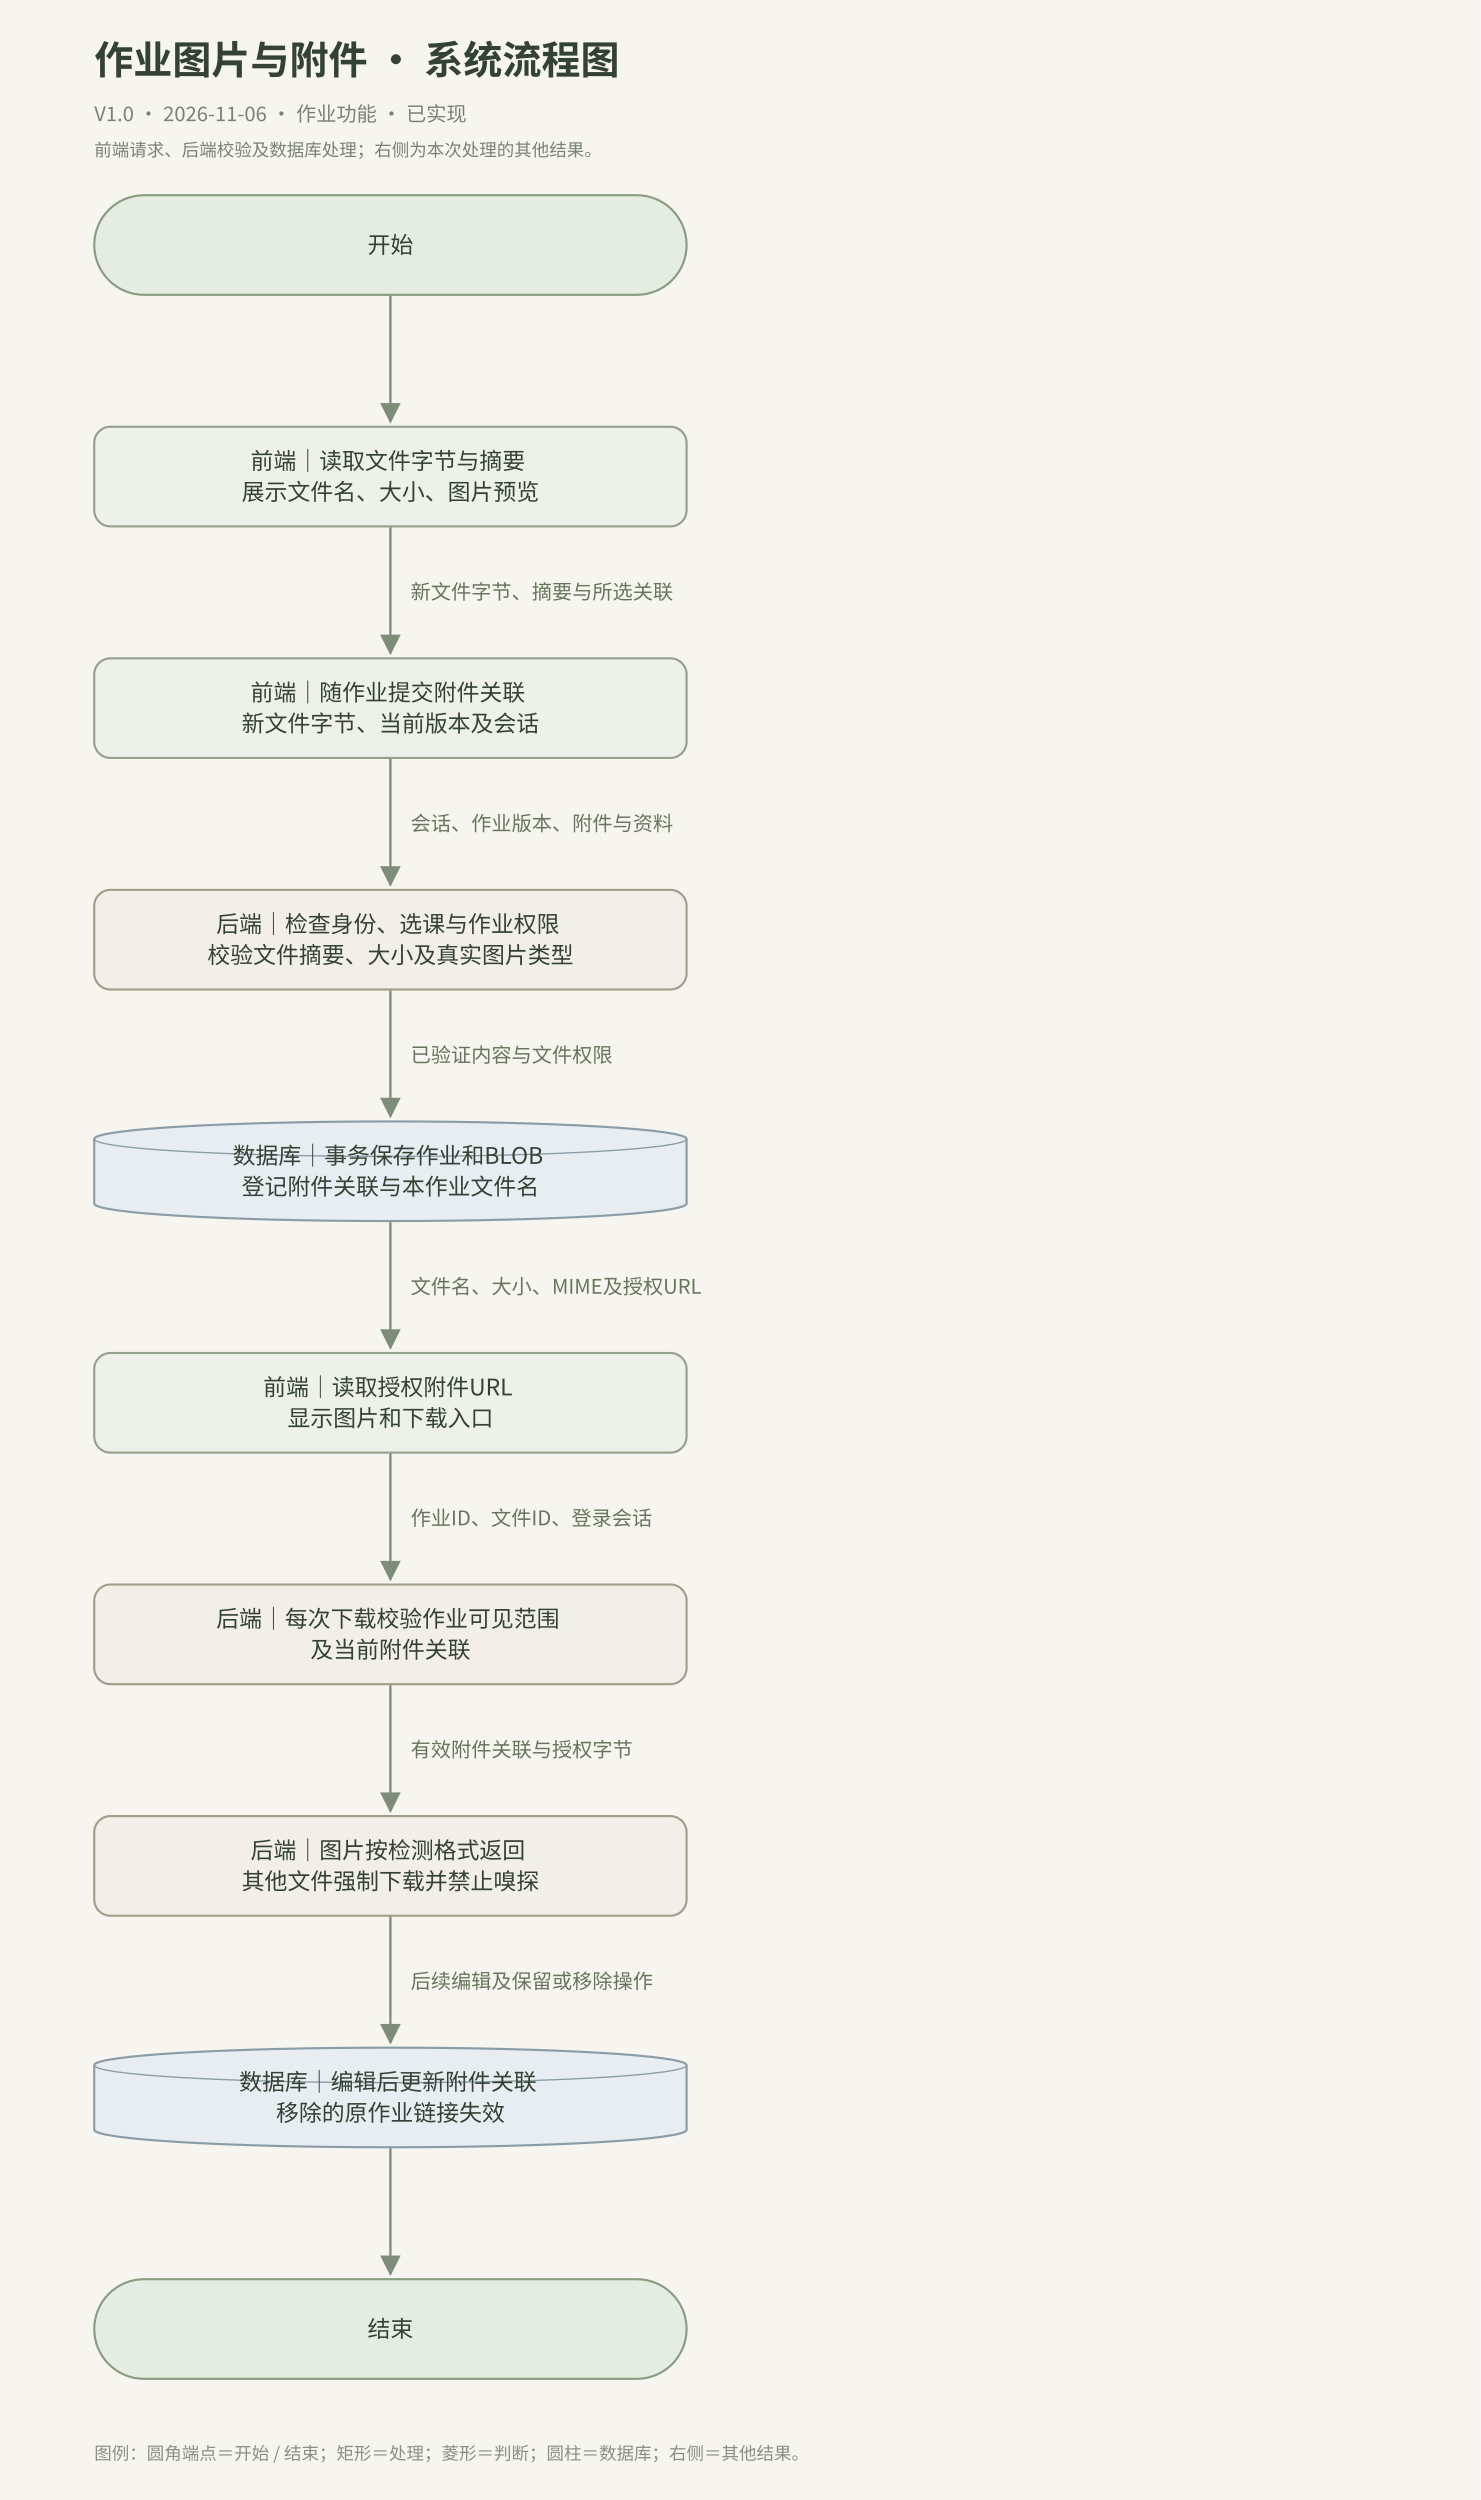
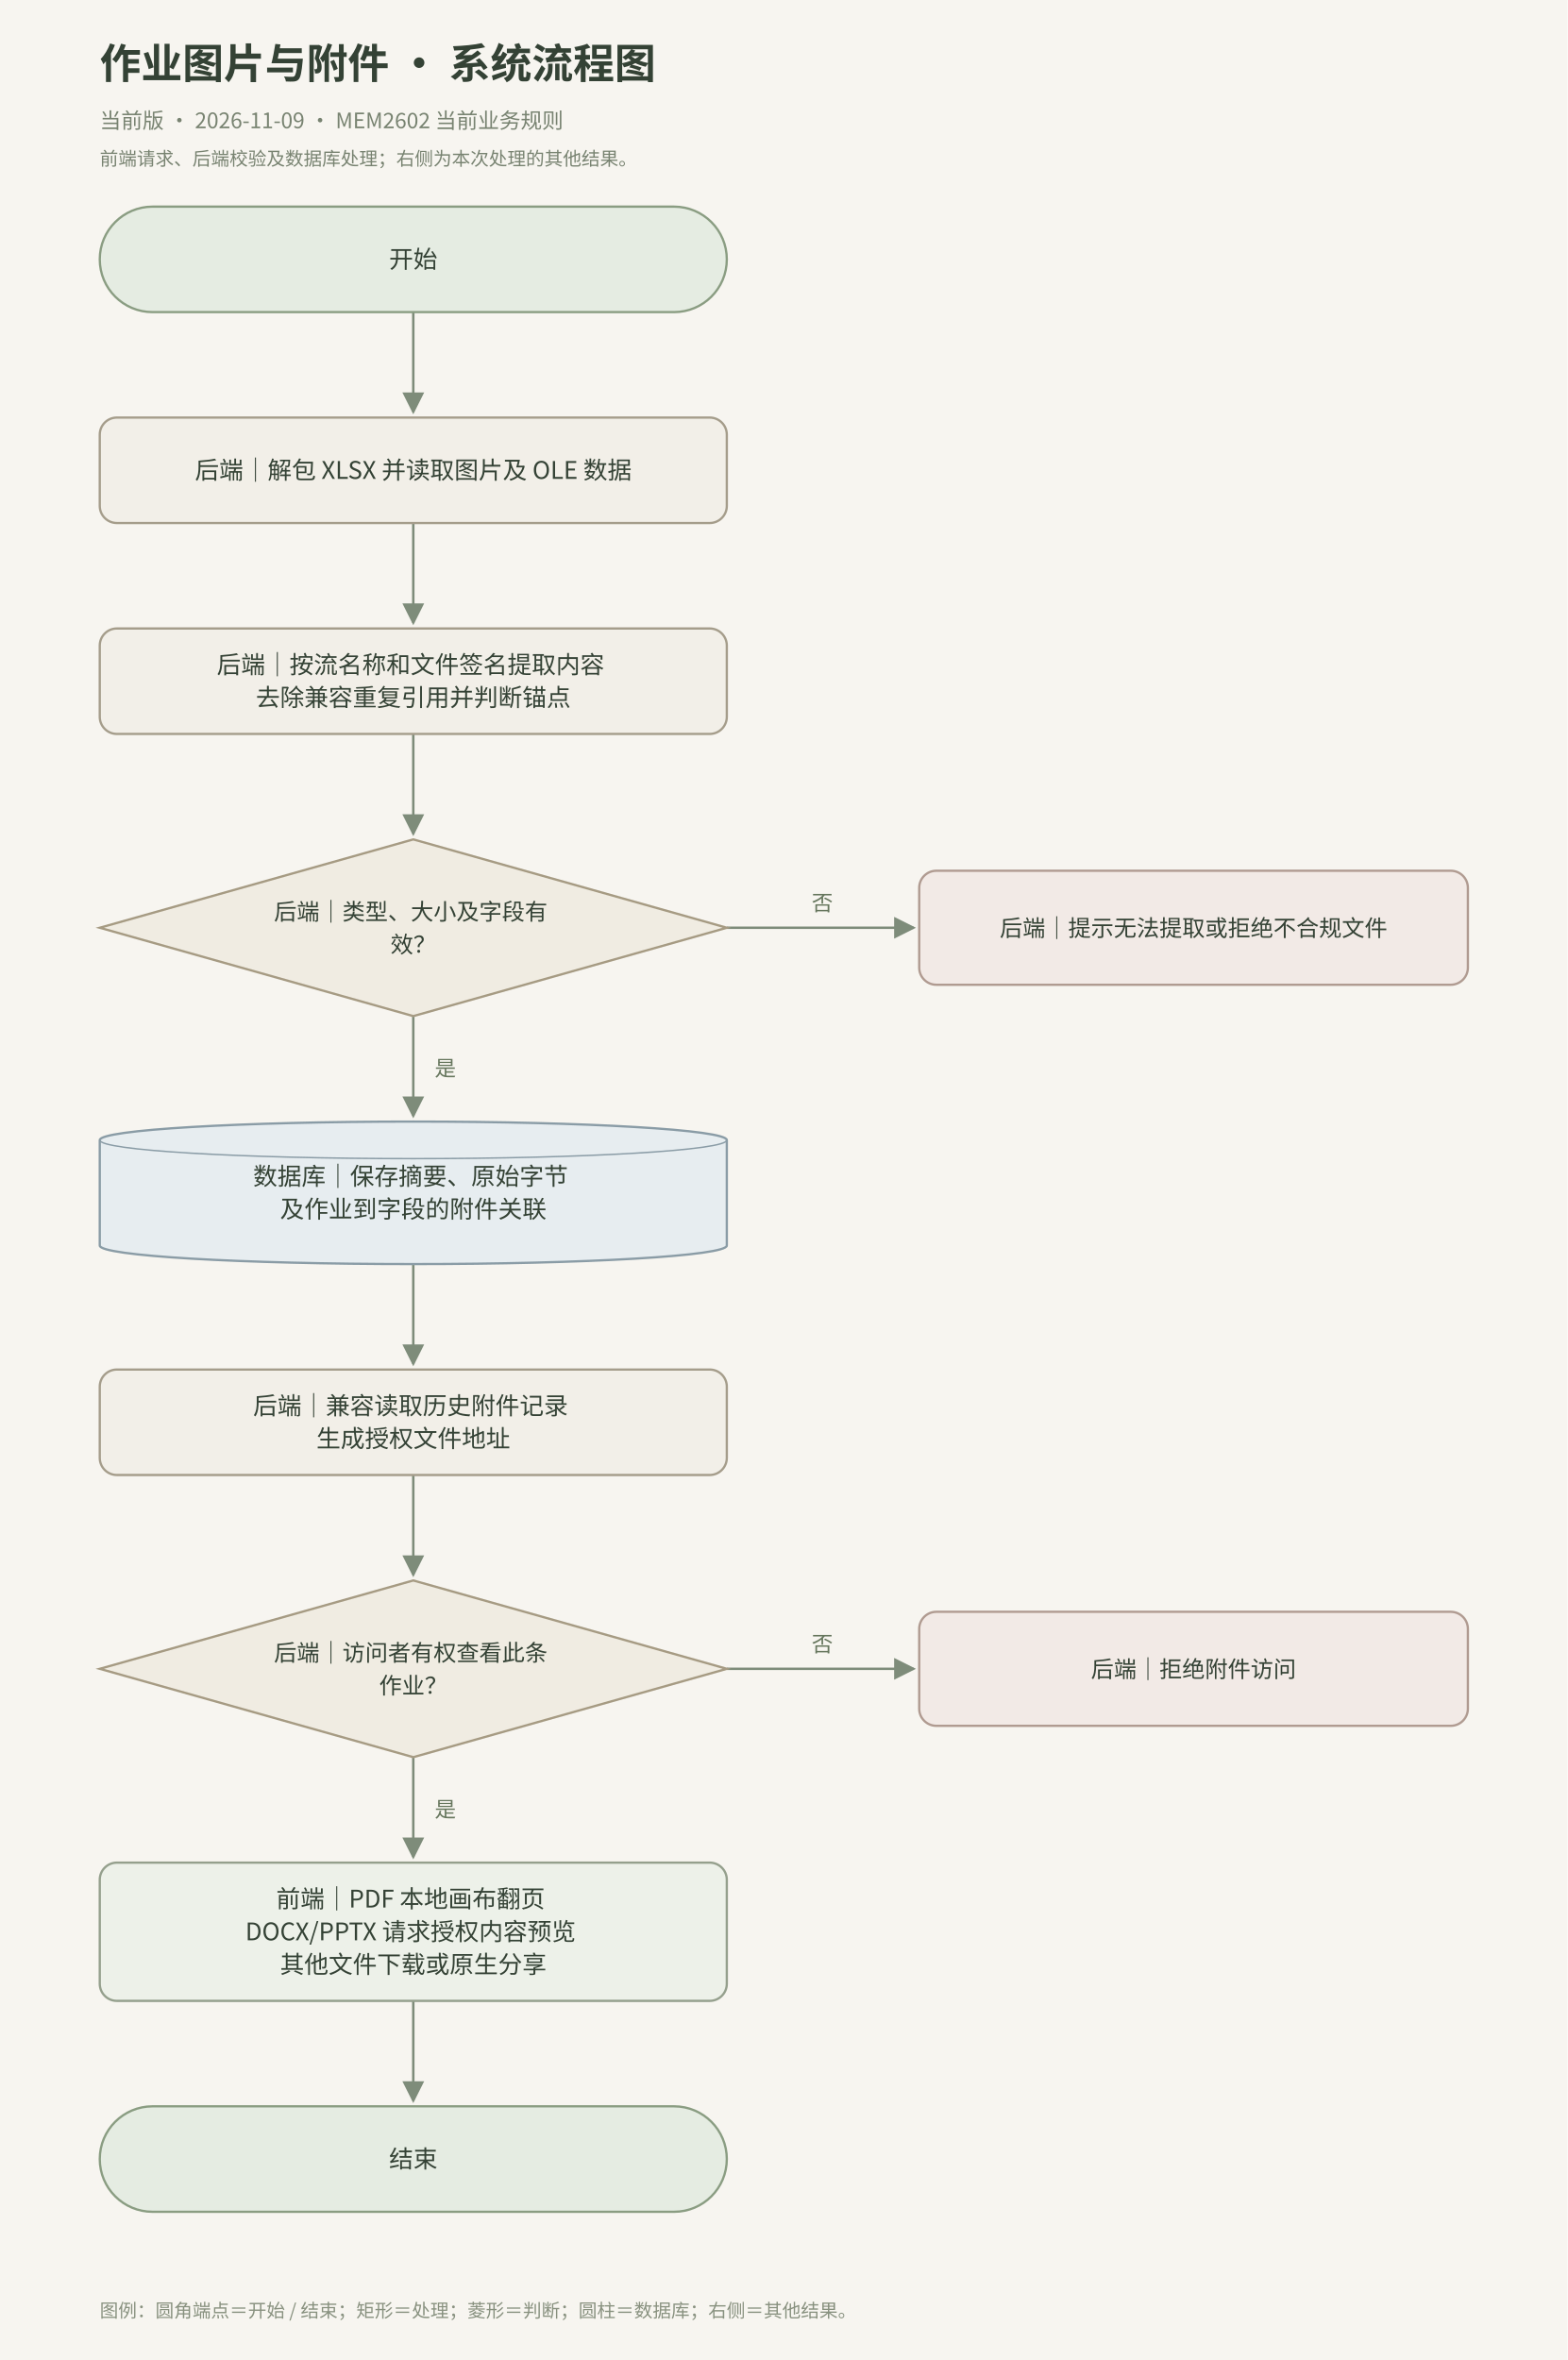
- <svg xmlns="http://www.w3.org/2000/svg" width="1100" height="1857" viewBox="0 0 1100 1857" role="img" aria-labelledby="title desc">
+ <svg xmlns="http://www.w3.org/2000/svg" width="1100" height="1656" viewBox="0 0 1100 1656" role="img" aria-labelledby="title desc">
  <defs>
    <marker id="arrow" markerWidth="9" markerHeight="9" refX="8" refY="4.5" orient="auto" markerUnits="strokeWidth">
      <path d="M0 0 L9 4.5 L0 9 Z" fill="#7E8C7A" />
    </marker>
  </defs>
-   <rect width="1100" height="1857" fill="#F7F5F0" />
+   <rect width="1100" height="1656" fill="#F7F5F0" />
  <g font-family="'Microsoft YaHei','PingFang SC','Noto Sans CJK SC',sans-serif" fill="#344235">
    <text x="70" y="55" font-size="29" font-weight="700">作业图片与附件 · 系统流程图</text>
-     <text x="70" y="90" font-size="15" fill="#788371">V1.0 · 2026-11-06 · 作业功能 · 已实现</text>
+     <text x="70" y="90" font-size="15" fill="#788371">当前版 · 2026-11-09 · MEM2602 当前业务规则</text>
    <text x="70" y="116" font-size="13" fill="#788371">前端请求、后端校验及数据库处理；右侧为本次处理的其他结果。</text>
-     <path d="M290.0 219 L290.0 313" stroke="#7E8C7A" stroke-width="1.7" fill="none" marker-end="url(#arrow)" />
-     <path d="M290.0 391 L290.0 485" stroke="#7E8C7A" stroke-width="1.7" fill="none" marker-end="url(#arrow)" />
-     <text x="305.0" y="445.0" font-size="15" fill="#66765D">新文件字节、摘要与所选关联</text>
-     <path d="M290.0 563 L290.0 657" stroke="#7E8C7A" stroke-width="1.7" fill="none" marker-end="url(#arrow)" />
-     <text x="305.0" y="617.0" font-size="15" fill="#66765D">会话、作业版本、附件与资料</text>
-     <path d="M290.0 735 L290.0 829" stroke="#7E8C7A" stroke-width="1.7" fill="none" marker-end="url(#arrow)" />
-     <text x="305.0" y="789.0" font-size="15" fill="#66765D">已验证内容与文件权限</text>
-     <path d="M290.0 907 L290.0 1001" stroke="#7E8C7A" stroke-width="1.7" fill="none" marker-end="url(#arrow)" />
-     <text x="305.0" y="961.0" font-size="15" fill="#66765D">文件名、大小、MIME及授权URL</text>
-     <path d="M290.0 1079 L290.0 1173" stroke="#7E8C7A" stroke-width="1.7" fill="none" marker-end="url(#arrow)" />
-     <text x="305.0" y="1133.0" font-size="15" fill="#66765D">作业ID、文件ID、登录会话</text>
-     <path d="M290.0 1251 L290.0 1345" stroke="#7E8C7A" stroke-width="1.7" fill="none" marker-end="url(#arrow)" />
-     <text x="305.0" y="1305.0" font-size="15" fill="#66765D">有效附件关联与授权字节</text>
-     <path d="M290.0 1423 L290.0 1517" stroke="#7E8C7A" stroke-width="1.7" fill="none" marker-end="url(#arrow)" />
-     <text x="305.0" y="1477.0" font-size="15" fill="#66765D">后续编辑及保留或移除操作</text>
-     <path d="M290.0 1595 L290.0 1689" stroke="#7E8C7A" stroke-width="1.7" fill="none" marker-end="url(#arrow)" />
+     <path d="M290.0 219 L290.0 289" stroke="#7E8C7A" stroke-width="1.7" fill="none" marker-end="url(#arrow)" />
+     <path d="M290.0 367 L290.0 437" stroke="#7E8C7A" stroke-width="1.7" fill="none" marker-end="url(#arrow)" />
+     <path d="M290.0 515 L290.0 585" stroke="#7E8C7A" stroke-width="1.7" fill="none" marker-end="url(#arrow)" />
+     <path d="M510 651.0 L641 651.0" stroke="#7E8C7A" stroke-width="1.7" fill="none" marker-end="url(#arrow)" />
+     <text x="569.5" y="639.0" font-size="15" fill="#66765D">否</text>
+     <path d="M290.0 713 L290.0 783" stroke="#7E8C7A" stroke-width="1.7" fill="none" marker-end="url(#arrow)" />
+     <text x="305.0" y="755.0" font-size="15" fill="#66765D">是</text>
+     <path d="M290.0 887 L290.0 957" stroke="#7E8C7A" stroke-width="1.7" fill="none" marker-end="url(#arrow)" />
+     <path d="M290.0 1035 L290.0 1105" stroke="#7E8C7A" stroke-width="1.7" fill="none" marker-end="url(#arrow)" />
+     <path d="M510 1171.0 L641 1171.0" stroke="#7E8C7A" stroke-width="1.7" fill="none" marker-end="url(#arrow)" />
+     <text x="569.5" y="1159.0" font-size="15" fill="#66765D">否</text>
+     <path d="M290.0 1233 L290.0 1303" stroke="#7E8C7A" stroke-width="1.7" fill="none" marker-end="url(#arrow)" />
+     <text x="305.0" y="1275.0" font-size="15" fill="#66765D">是</text>
+     <path d="M290.0 1404 L290.0 1474" stroke="#7E8C7A" stroke-width="1.7" fill="none" marker-end="url(#arrow)" />
    <rect x="70" y="145" width="440" height="74" rx="37.0" fill="#E5ECE2" stroke="#8A9D82" stroke-width="1.6" />
    <text text-anchor="middle" font-size="17">
      <tspan x="290.0" y="188.0">开始</tspan>
    </text>
-     <rect x="70" y="317" width="440" height="74" rx="12" fill="#EDF1E9" stroke="#95A08D" stroke-width="1.6" />
+     <rect x="70" y="293" width="440" height="74" rx="12" fill="#F2EFE8" stroke="#A59D8B" stroke-width="1.6" />
    <text text-anchor="middle" font-size="17">
-       <tspan x="290.0" y="348.5">前端｜读取文件字节与摘要</tspan>
-       <tspan x="290.0" y="371.5">展示文件名、大小、图片预览</tspan>
+       <tspan x="290.0" y="336.0">后端｜解包 XLSX 并读取图片及 OLE 数据</tspan>
    </text>
-     <rect x="70" y="489" width="440" height="74" rx="12" fill="#EDF1E9" stroke="#95A08D" stroke-width="1.6" />
+     <rect x="70" y="441" width="440" height="74" rx="12" fill="#F2EFE8" stroke="#A59D8B" stroke-width="1.6" />
    <text text-anchor="middle" font-size="17">
-       <tspan x="290.0" y="520.5">前端｜随作业提交附件关联</tspan>
-       <tspan x="290.0" y="543.5">新文件字节、当前版本及会话</tspan>
+       <tspan x="290.0" y="472.5">后端｜按流名称和文件签名提取内容</tspan>
+       <tspan x="290.0" y="495.5">去除兼容重复引用并判断锚点</tspan>
    </text>
-     <rect x="70" y="661" width="440" height="74" rx="12" fill="#F2EFE8" stroke="#A59D8B" stroke-width="1.6" />
+     <polygon points="290.0,589 510,651.0 290.0,713 70,651.0" fill="#F0ECE2" stroke="#A69B83" stroke-width="1.6" />
+     <text text-anchor="middle" font-size="16">
+       <tspan x="290.0" y="645.5">后端｜类型、大小及字段有</tspan>
+       <tspan x="290.0" y="668.5">效？</tspan>
+     </text>
+     <rect x="645" y="611.0" width="385" height="80" rx="12" fill="#F2EAE6" stroke="#B09B91" stroke-width="1.6" />
+     <text text-anchor="middle" font-size="16">
+       <tspan x="837.5" y="657.0">后端｜提示无法提取或拒绝不合规文件</tspan>
+     </text>
+     <path d="M70 800 A220.0 13 0 0 1 510 800 L510 874 A220.0 13 0 0 1 70 874 Z" fill="#E7EDF0" stroke="#8A9CA6" stroke-width="1.6" />
+     <path d="M70 800 A220.0 13 0 0 0 510 800" stroke="#8A9CA6" fill="none" />
    <text text-anchor="middle" font-size="17">
-       <tspan x="290.0" y="692.5">后端｜检查身份、选课与作业权限</tspan>
-       <tspan x="290.0" y="715.5">校验文件摘要、大小及真实图片类型</tspan>
+       <tspan x="290.0" y="831.5">数据库｜保存摘要、原始字节</tspan>
+       <tspan x="290.0" y="854.5">及作业到字段的附件关联</tspan>
    </text>
-     <path d="M70 846 A220.0 13 0 0 1 510 846 L510 894 A220.0 13 0 0 1 70 894 Z" fill="#E7EDF0" stroke="#8A9CA6" stroke-width="1.6" />
-     <path d="M70 846 A220.0 13 0 0 0 510 846" stroke="#8A9CA6" fill="none" />
+     <rect x="70" y="961" width="440" height="74" rx="12" fill="#F2EFE8" stroke="#A59D8B" stroke-width="1.6" />
    <text text-anchor="middle" font-size="17">
-       <tspan x="290.0" y="864.5">数据库｜事务保存作业和BLOB</tspan>
-       <tspan x="290.0" y="887.5">登记附件关联与本作业文件名</tspan>
+       <tspan x="290.0" y="992.5">后端｜兼容读取历史附件记录</tspan>
+       <tspan x="290.0" y="1015.5">生成授权文件地址</tspan>
    </text>
-     <rect x="70" y="1005" width="440" height="74" rx="12" fill="#EDF1E9" stroke="#95A08D" stroke-width="1.6" />
+     <polygon points="290.0,1109 510,1171.0 290.0,1233 70,1171.0" fill="#F0ECE2" stroke="#A69B83" stroke-width="1.6" />
+     <text text-anchor="middle" font-size="16">
+       <tspan x="290.0" y="1165.5">后端｜访问者有权查看此条</tspan>
+       <tspan x="290.0" y="1188.5">作业？</tspan>
+     </text>
+     <rect x="645" y="1131.0" width="385" height="80" rx="12" fill="#F2EAE6" stroke="#B09B91" stroke-width="1.6" />
+     <text text-anchor="middle" font-size="16">
+       <tspan x="837.5" y="1177.0">后端｜拒绝附件访问</tspan>
+     </text>
+     <rect x="70" y="1307" width="440" height="97" rx="12" fill="#EDF1E9" stroke="#95A08D" stroke-width="1.6" />
    <text text-anchor="middle" font-size="17">
-       <tspan x="290.0" y="1036.5">前端｜读取授权附件URL</tspan>
-       <tspan x="290.0" y="1059.5">显示图片和下载入口</tspan>
+       <tspan x="290.0" y="1338.5">前端｜PDF 本地画布翻页</tspan>
+       <tspan x="290.0" y="1361.5">DOCX/PPTX 请求授权内容预览</tspan>
+       <tspan x="290.0" y="1384.5">其他文件下载或原生分享</tspan>
    </text>
-     <rect x="70" y="1177" width="440" height="74" rx="12" fill="#F2EFE8" stroke="#A59D8B" stroke-width="1.6" />
+     <rect x="70" y="1478" width="440" height="74" rx="37.0" fill="#E5ECE2" stroke="#8A9D82" stroke-width="1.6" />
    <text text-anchor="middle" font-size="17">
-       <tspan x="290.0" y="1208.5">后端｜每次下载校验作业可见范围</tspan>
-       <tspan x="290.0" y="1231.5">及当前附件关联</tspan>
+       <tspan x="290.0" y="1521.0">结束</tspan>
    </text>
-     <rect x="70" y="1349" width="440" height="74" rx="12" fill="#F2EFE8" stroke="#A59D8B" stroke-width="1.6" />
-     <text text-anchor="middle" font-size="17">
-       <tspan x="290.0" y="1380.5">后端｜图片按检测格式返回</tspan>
-       <tspan x="290.0" y="1403.5">其他文件强制下载并禁止嗅探</tspan>
-     </text>
-     <path d="M70 1534 A220.0 13 0 0 1 510 1534 L510 1582 A220.0 13 0 0 1 70 1582 Z" fill="#E7EDF0" stroke="#8A9CA6" stroke-width="1.6" />
-     <path d="M70 1534 A220.0 13 0 0 0 510 1534" stroke="#8A9CA6" fill="none" />
-     <text text-anchor="middle" font-size="17">
-       <tspan x="290.0" y="1552.5">数据库｜编辑后更新附件关联</tspan>
-       <tspan x="290.0" y="1575.5">移除的原作业链接失效</tspan>
-     </text>
-     <rect x="70" y="1693" width="440" height="74" rx="37.0" fill="#E5ECE2" stroke="#8A9D82" stroke-width="1.6" />
-     <text text-anchor="middle" font-size="17">
-       <tspan x="290.0" y="1736.0">结束</tspan>
-     </text>
-     <text x="70" y="1827" font-size="13" fill="#88917F">图例：圆角端点＝开始 / 结束；矩形＝处理；菱形＝判断；圆柱＝数据库；右侧＝其他结果。</text>
+     <text x="70" y="1626" font-size="13" fill="#88917F">图例：圆角端点＝开始 / 结束；矩形＝处理；菱形＝判断；圆柱＝数据库；右侧＝其他结果。</text>
  </g>
</svg>
